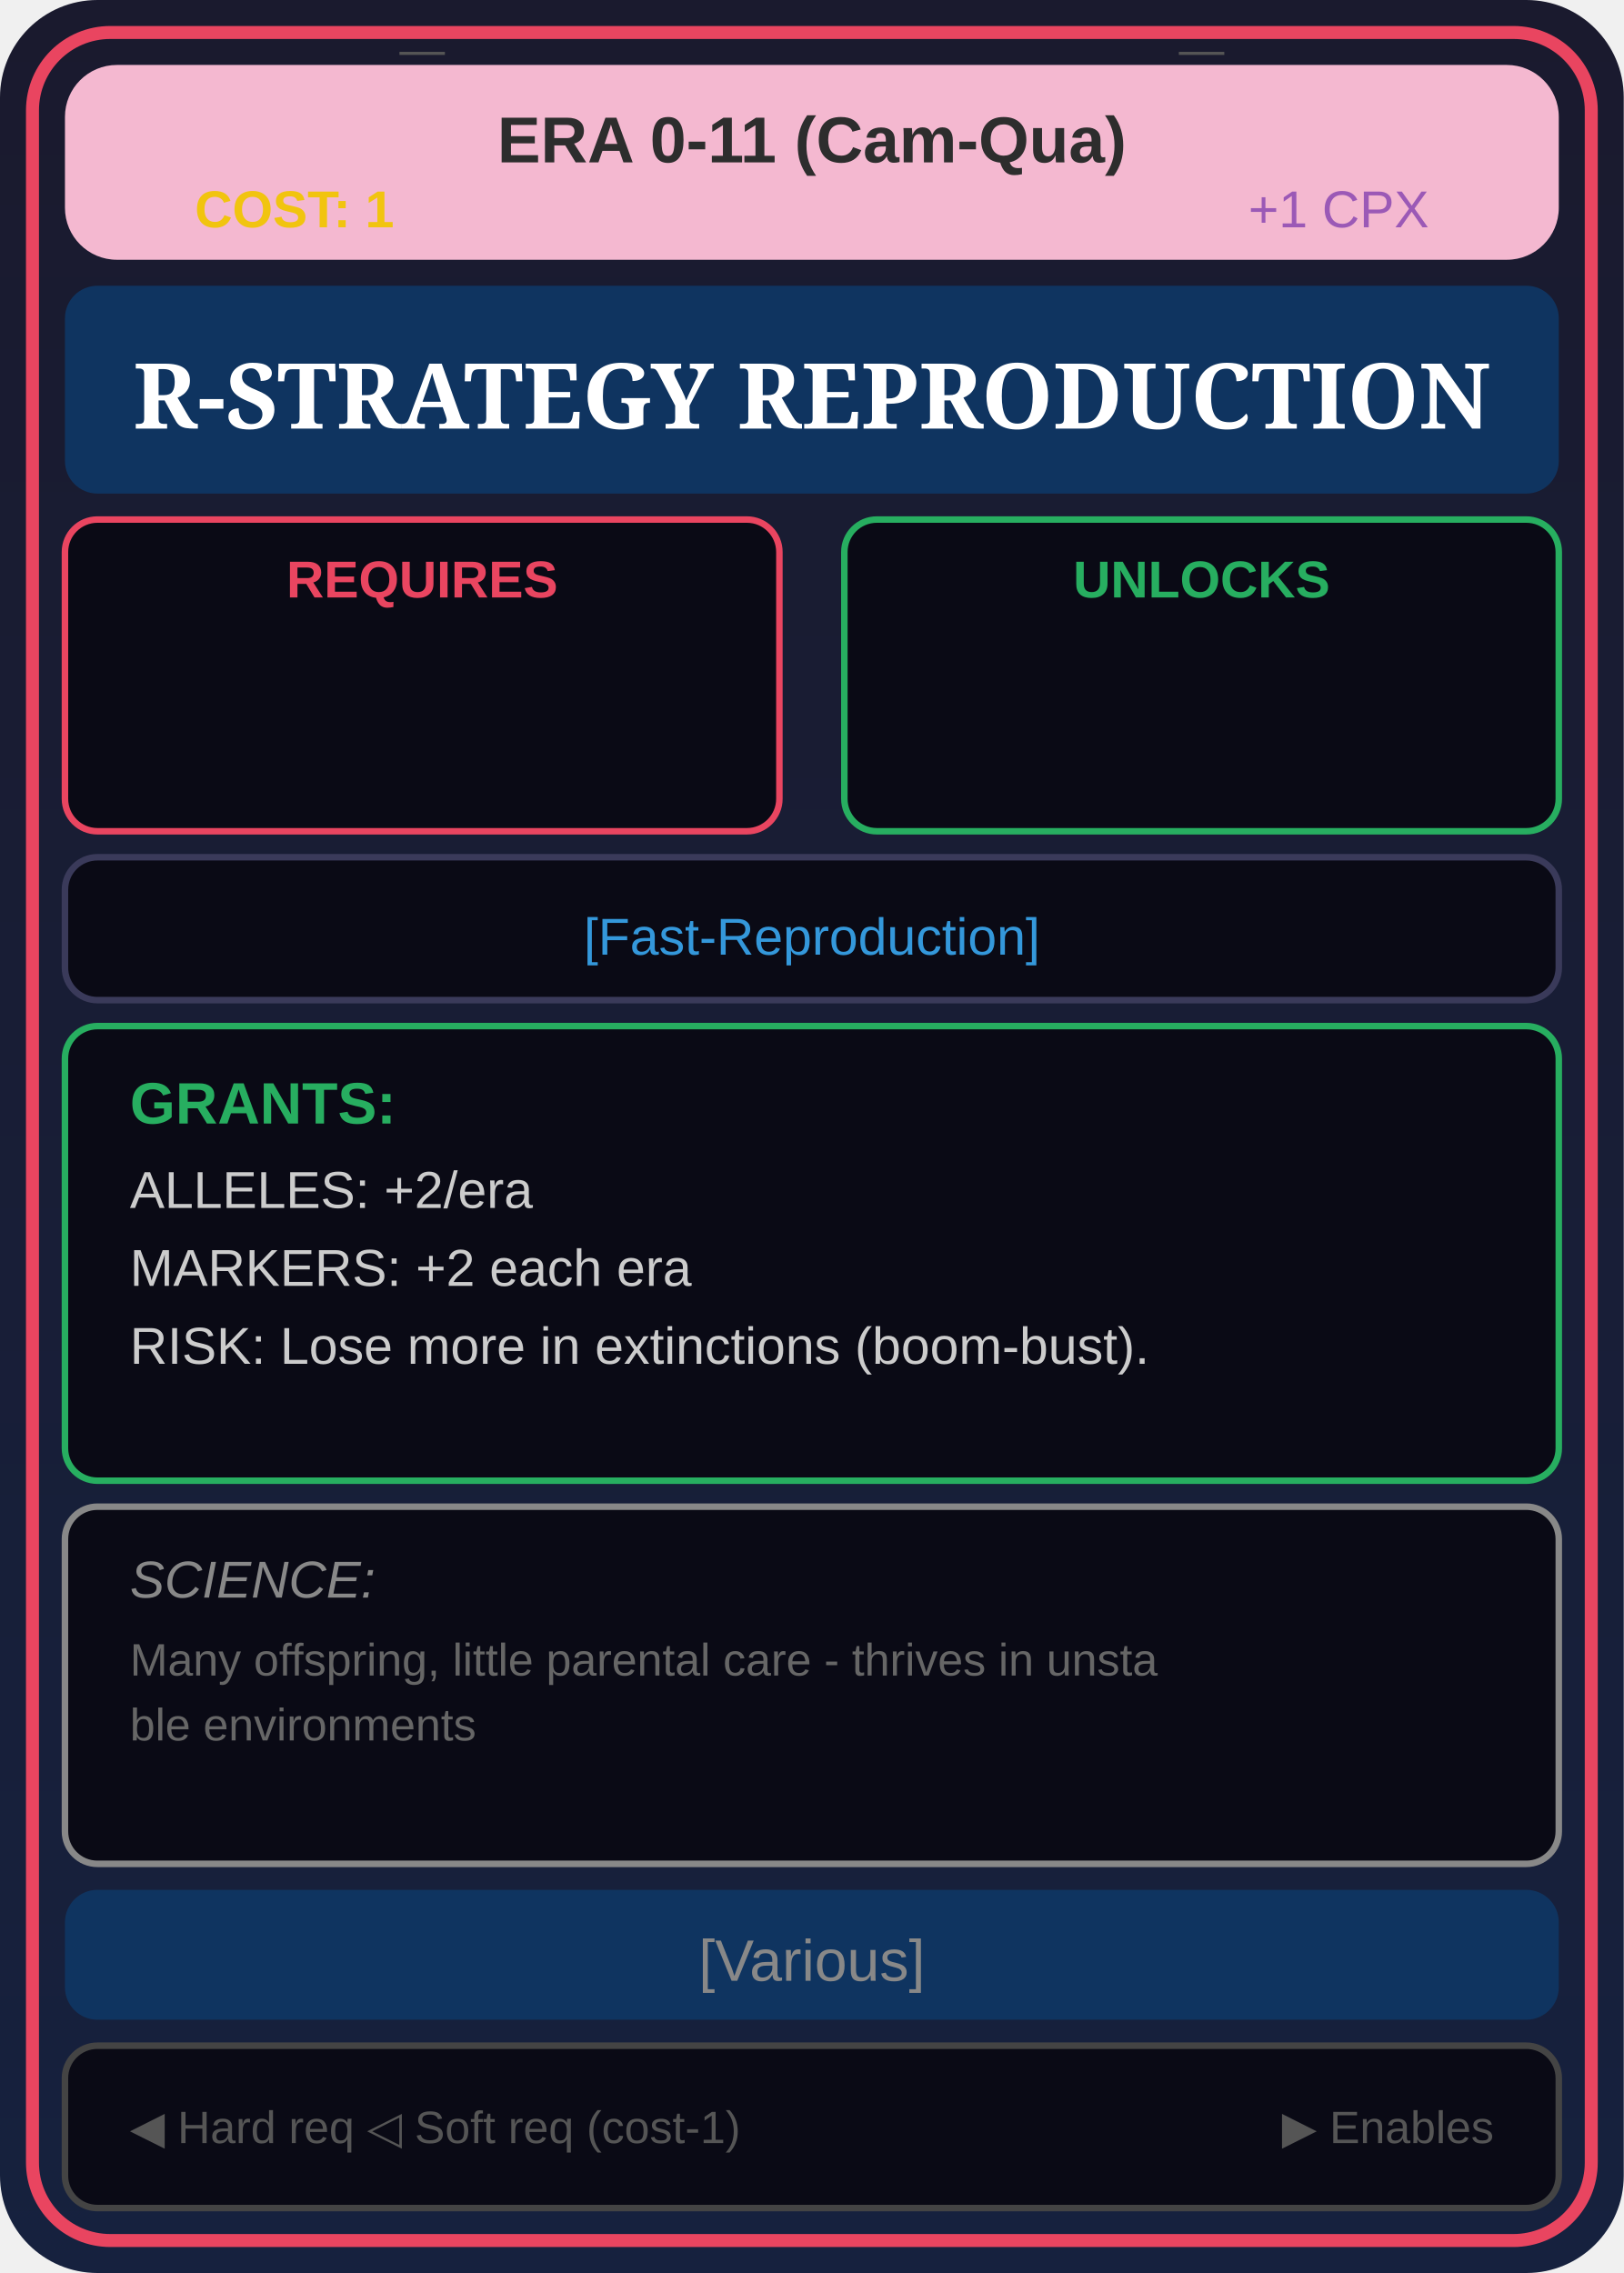
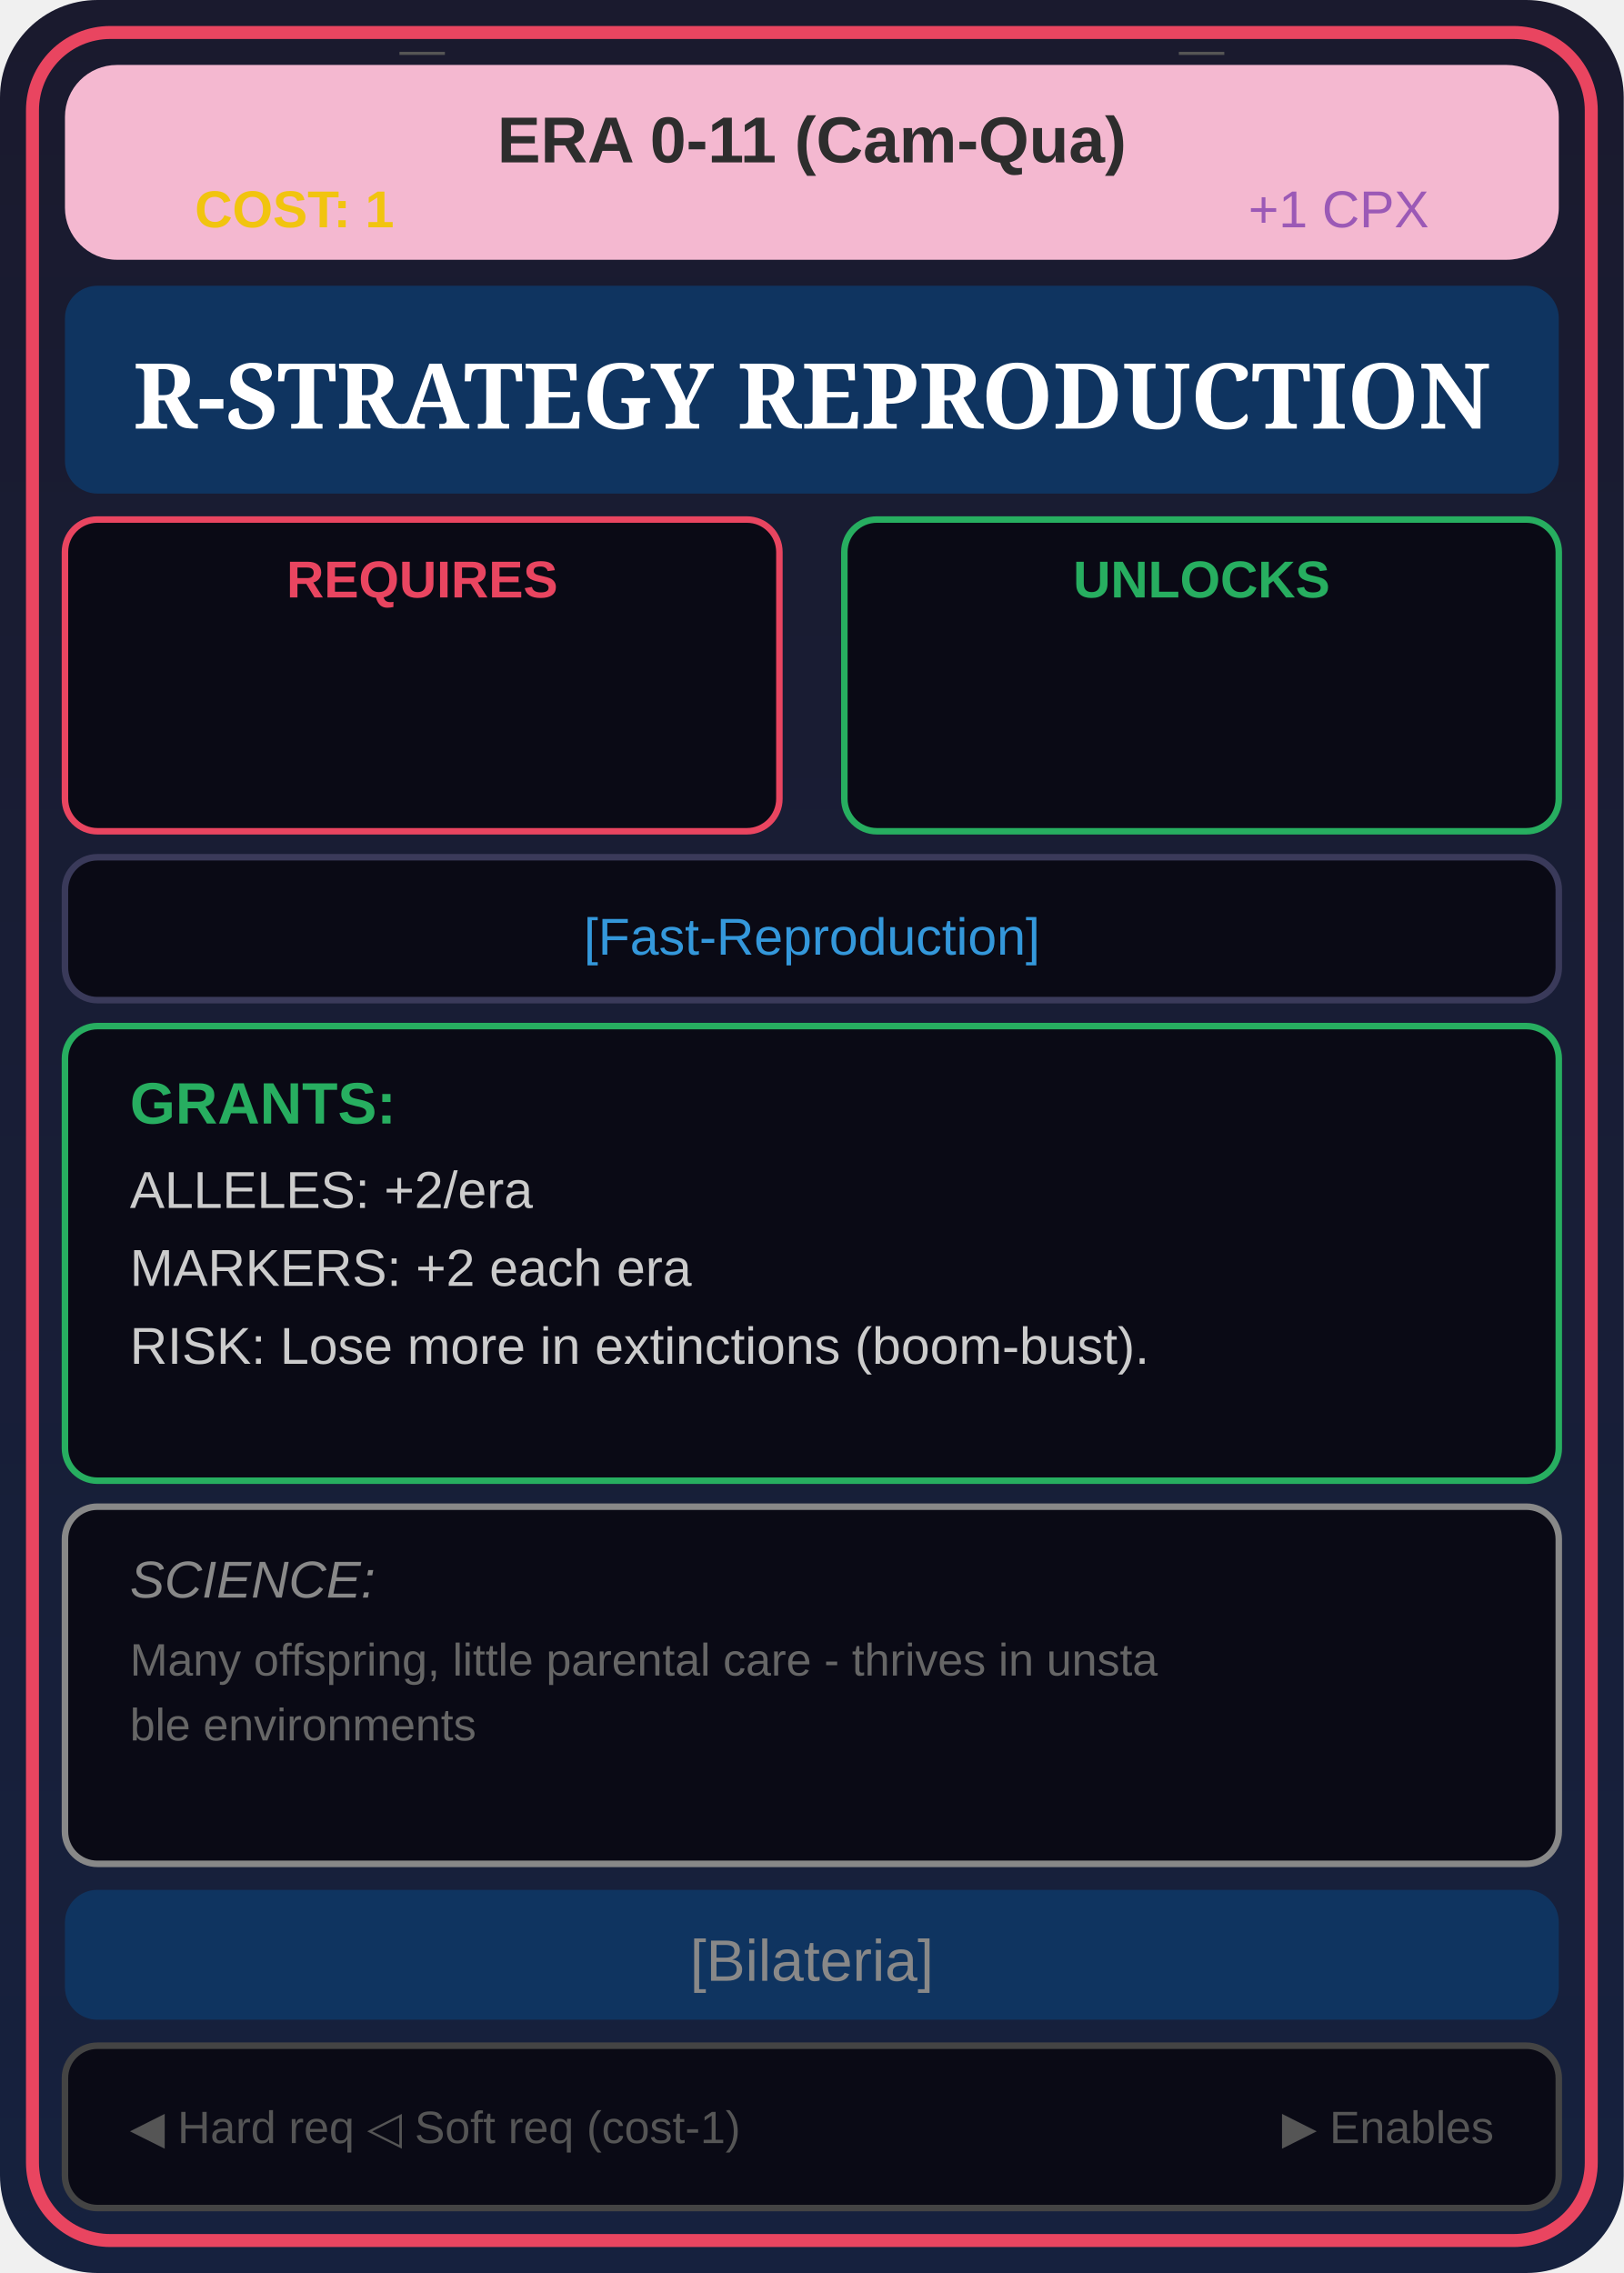
<svg xmlns="http://www.w3.org/2000/svg" viewBox="0 0 250 350" width="250" height="350">
  <defs>
    <linearGradient id="cardBg" x1="0%" y1="0%" x2="0%" y2="100%">
      <stop offset="0%" style="stop-color:#1a1a2e" />
      <stop offset="100%" style="stop-color:#16213e" />
    </linearGradient>
    <linearGradient id="eraGrad" x1="0%" y1="0%" x2="100%" y2="0%">
      <stop offset="0%" style="stop-color:#F4B8D0" />
      <stop offset="100%" style="stop-color:#F4B8D0" />
    </linearGradient>
  </defs>
  <rect width="250" height="350" fill="url(#cardBg)" rx="15" />
  <rect x="5" y="5" width="240" height="340" fill="none" stroke="#e94560" stroke-width="2" rx="12" />
  <rect x="10" y="10" width="230" height="30" fill="url(#eraGrad)" rx="8" />
  <text x="125" y="25" font-family="Arial" font-size="10" fill="#2d2d2d" text-anchor="middle" font-weight="bold">ERA 0-11 (Cam-Qua)</text>
  <text x="30" y="35" font-family="Arial" font-size="8" fill="#f1c40f" font-weight="bold">COST: 1</text>
  <text x="220" y="35" font-family="Arial" font-size="8" fill="#9b59b6" text-anchor="end">+1 CPX</text>
  <rect x="10" y="44" width="230" height="32" fill="#0f3460" rx="5" />
  <text x="125" y="66" font-family="Georgia" font-size="14" fill="#fff" text-anchor="middle" font-weight="bold">R-STRATEGY REPRODUCTION</text>
  <rect x="10" y="80" width="110" height="48" fill="#0a0a15" stroke="#e94560" rx="5" />
  <text x="65" y="92" font-family="Arial" font-size="8" fill="#e94560" text-anchor="middle" font-weight="bold">REQUIRES</text>
  <text font-family="Arial" font-size="7" text-anchor="middle">
    <tspan x="65" dy="10" fill="#555">—</tspan>
  </text>
  <rect x="130" y="80" width="110" height="48" fill="#0a0a15" stroke="#27ae60" rx="5" />
  <text x="185" y="92" font-family="Arial" font-size="8" fill="#27ae60" text-anchor="middle" font-weight="bold">UNLOCKS</text>
  <text font-family="Arial" font-size="7" text-anchor="middle">
    <tspan x="185" dy="10" fill="#555">—</tspan>
  </text>
  <rect x="10" y="132" width="230" height="22" fill="#0a0a15" stroke="#3a3a5a" rx="5" />
  <text x="125" y="147" font-family="Arial" font-size="8" fill="#3498db" text-anchor="middle">[Fast-Reproduction]</text>
  <rect x="10" y="158" width="230" height="70" fill="#0a0a15" stroke="#27ae60" rx="5" />
  <text x="20" y="173" font-family="Arial" font-size="9" fill="#27ae60" font-weight="bold">GRANTS:</text>
  <text x="20" y="186" font-family="Arial" font-size="8" fill="#ccc">ALLELES: +2/era</text>
  <text x="20" y="198" font-family="Arial" font-size="8" fill="#ccc">MARKERS: +2 each era</text>
  <text x="20" y="210" font-family="Arial" font-size="8" fill="#ccc">RISK: Lose more in extinctions (boom-bust).</text>
  <rect x="10" y="232" width="230" height="55" fill="#0a0a15" stroke="#888" rx="5" />
  <text x="20" y="246" font-family="Arial" font-size="8" fill="#888" font-style="italic">SCIENCE:</text>
  <text x="20" y="258" font-family="Arial" font-size="7" fill="#666">Many offspring, little parental care - thrives in unsta</text>
  <text x="20" y="268" font-family="Arial" font-size="7" fill="#666">ble environments</text>
  <rect x="10" y="291" width="230" height="20" fill="#0f3460" rx="5" />
-   <text x="125" y="305" font-family="Arial" font-size="9" fill="#888" text-anchor="middle">[Various]</text>
+   <text x="125" y="305" font-family="Arial" font-size="9" fill="#888" text-anchor="middle">[Bilateria]</text>
  <rect x="10" y="315" width="230" height="25" fill="#0a0a15" stroke="#444" rx="5" />
  <text x="20" y="330" font-family="Arial" font-size="7" fill="#555">◀ Hard req  ◁ Soft req (cost-1)</text>
  <text x="230" y="330" font-family="Arial" font-size="7" fill="#555" text-anchor="end">▶ Enables</text>
</svg>
